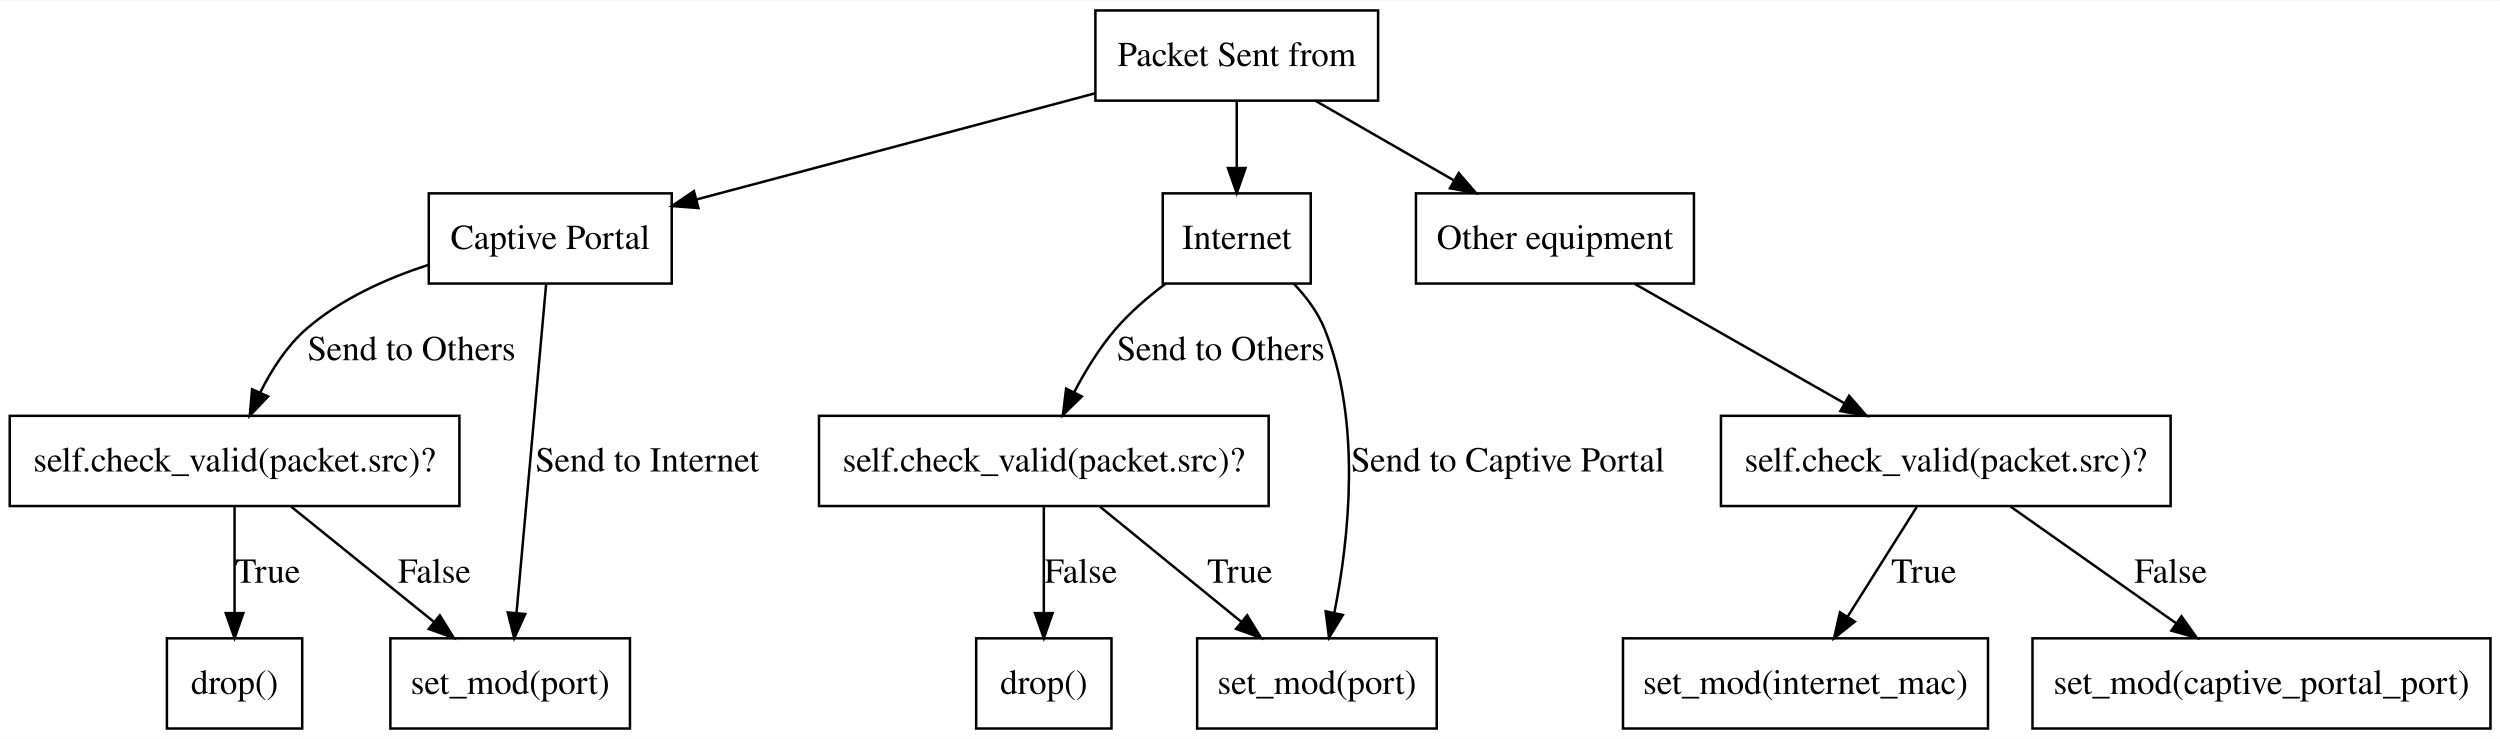
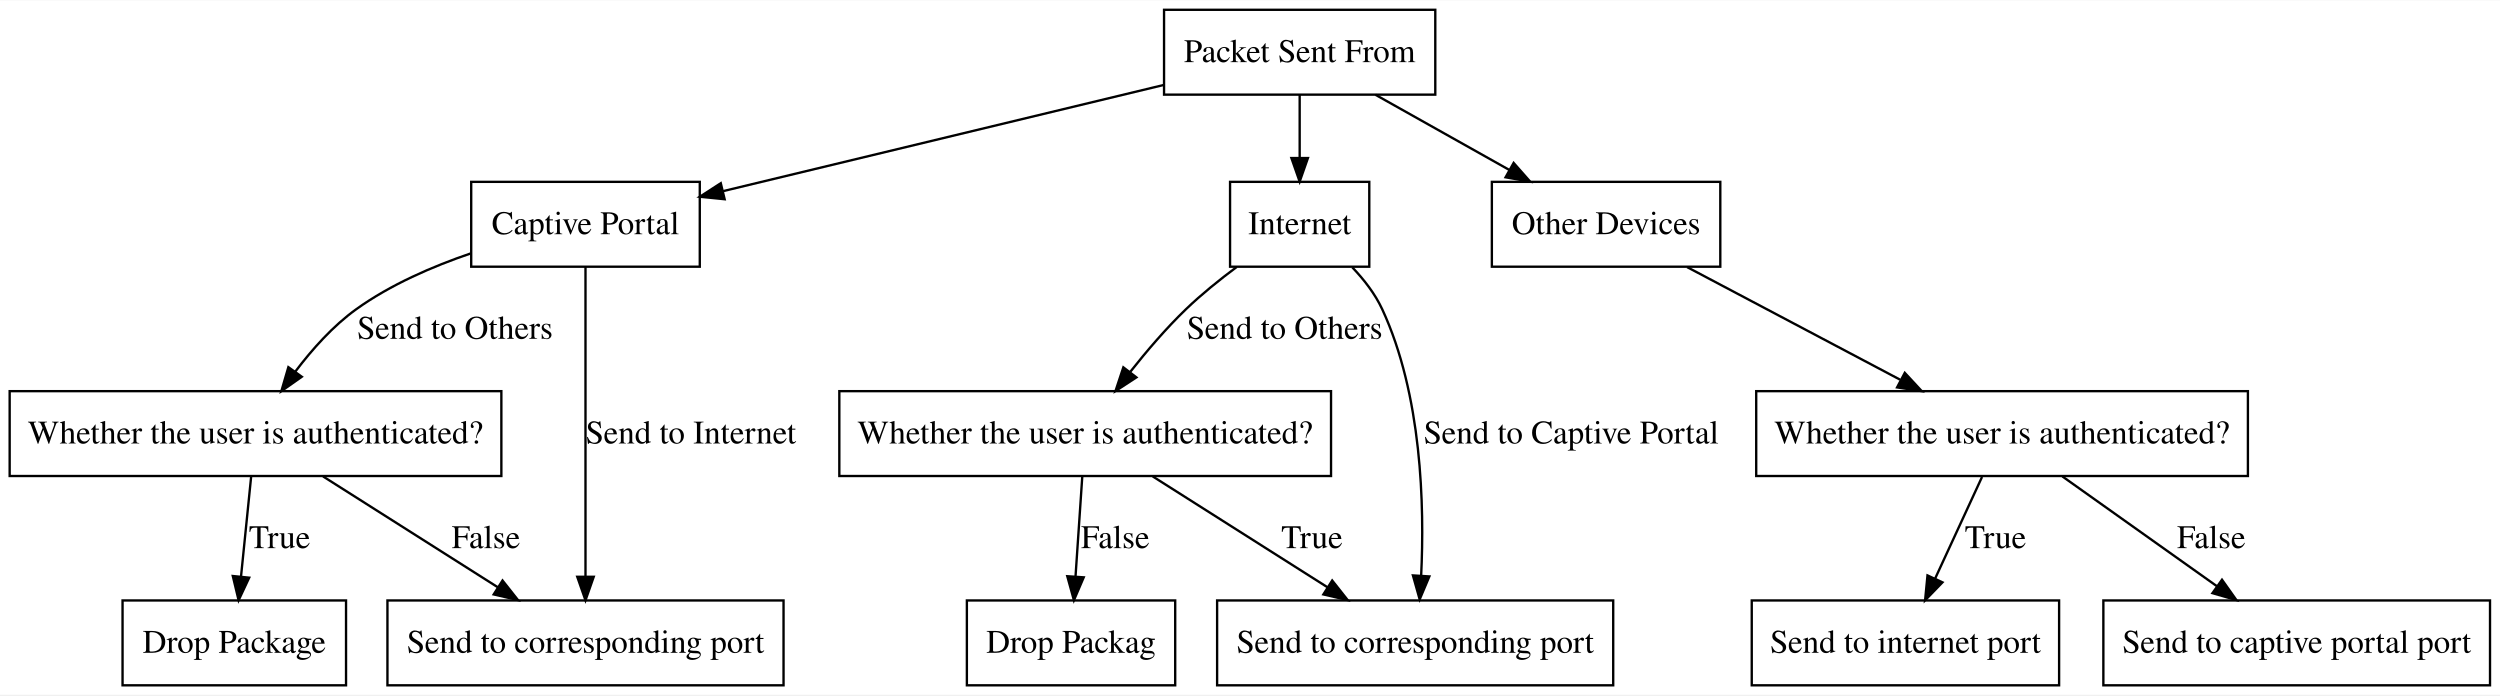
- <svg xmlns="http://www.w3.org/2000/svg" width="998pt" height="295pt" viewBox="0.00 0.00 997.82 294.60">
+ <svg xmlns="http://www.w3.org/2000/svg" width="1061pt" height="295pt" viewBox="0.00 0.00 1060.66 294.60">
  <g id="graph0" class="graph" transform="scale(1 1) rotate(0) translate(4 290.6)">
-     <polygon fill="#ffffff" stroke="transparent" points="-4,4 -4,-290.6 993.817,-290.6 993.817,4 -4,4" />
+     <polygon fill="#ffffff" stroke="transparent" points="-4,4 -4,-290.6 1056.663,-290.6 1056.663,4 -4,4" />
    <g id="node1" class="node">
-       <polygon fill="none" stroke="#000000" points="546.037,-286.6 433.203,-286.6 433.203,-250.6 546.037,-250.6 546.037,-286.6" />
-       <text text-anchor="middle" x="489.62" y="-264.4" font-family="Times,serif" font-size="14.00" fill="#000000">Packet Sent from</text>
+       <polygon fill="none" stroke="#000000" points="604.942,-286.6 489.863,-286.6 489.863,-250.6 604.942,-250.6 604.942,-286.6" />
+       <text text-anchor="middle" x="547.403" y="-264.4" font-family="Times,serif" font-size="14.00" fill="#000000">Packet Sent From</text>
    </g>
    <g id="node2" class="node">
-       <polygon fill="none" stroke="#000000" points="264.107,-213.6 167.133,-213.6 167.133,-177.6 264.107,-177.6 264.107,-213.6" />
-       <text text-anchor="middle" x="215.62" y="-191.4" font-family="Times,serif" font-size="14.00" fill="#000000">Captive Portal</text>
+       <polygon fill="none" stroke="#000000" points="292.89,-213.6 195.915,-213.6 195.915,-177.6 292.89,-177.6 292.89,-213.6" />
+       <text text-anchor="middle" x="244.403" y="-191.4" font-family="Times,serif" font-size="14.00" fill="#000000">Captive Portal</text>
    </g>
    <g id="edge1" class="edge">
-       <path fill="none" stroke="#000000" d="M433.179,-253.563C386.67,-241.172 320.948,-223.662 273.933,-211.136" />
-       <polygon fill="#000000" stroke="#000000" points="274.762,-207.735 264.198,-208.542 272.959,-214.499 274.762,-207.735" />
+       <path fill="none" stroke="#000000" d="M489.697,-254.697C436.032,-241.768 356.479,-222.602 302.642,-209.631" />
+       <polygon fill="#000000" stroke="#000000" points="303.443,-206.224 292.901,-207.284 301.803,-213.029 303.443,-206.224" />
    </g>
    <g id="node3" class="node">
-       <polygon fill="none" stroke="#000000" points="519.153,-213.6 460.087,-213.6 460.087,-177.6 519.153,-177.6 519.153,-213.6" />
-       <text text-anchor="middle" x="489.62" y="-191.4" font-family="Times,serif" font-size="14.00" fill="#000000">Internet</text>
+       <polygon fill="none" stroke="#000000" points="576.936,-213.6 517.869,-213.6 517.869,-177.6 576.936,-177.6 576.936,-213.6" />
+       <text text-anchor="middle" x="547.403" y="-191.4" font-family="Times,serif" font-size="14.00" fill="#000000">Internet</text>
    </g>
    <g id="edge2" class="edge">
-       <path fill="none" stroke="#000000" d="M489.62,-250.555C489.62,-242.483 489.62,-232.776 489.62,-223.782" />
-       <polygon fill="#000000" stroke="#000000" points="493.12,-223.69 489.62,-213.69 486.12,-223.69 493.12,-223.69" />
+       <path fill="none" stroke="#000000" d="M547.403,-250.555C547.403,-242.483 547.403,-232.776 547.403,-223.782" />
+       <polygon fill="#000000" stroke="#000000" points="550.903,-223.69 547.403,-213.69 543.903,-223.69 550.903,-223.69" />
    </g>
    <g id="node4" class="node">
-       <polygon fill="none" stroke="#000000" points="672.094,-213.6 561.146,-213.6 561.146,-177.6 672.094,-177.6 672.094,-213.6" />
-       <text text-anchor="middle" x="616.62" y="-191.4" font-family="Times,serif" font-size="14.00" fill="#000000">Other equipment</text>
+       <polygon fill="none" stroke="#000000" points="725.862,-213.6 628.943,-213.6 628.943,-177.6 725.862,-177.6 725.862,-213.6" />
+       <text text-anchor="middle" x="677.403" y="-191.4" font-family="Times,serif" font-size="14.00" fill="#000000">Other Devices</text>
    </g>
    <g id="edge3" class="edge">
-       <path fill="none" stroke="#000000" d="M521.013,-250.555C537.652,-240.991 558.281,-229.133 576.113,-218.883" />
-       <polygon fill="#000000" stroke="#000000" points="578.222,-221.708 585.148,-213.69 574.734,-215.639 578.222,-221.708" />
+       <path fill="none" stroke="#000000" d="M579.537,-250.555C596.725,-240.904 618.073,-228.916 636.441,-218.602" />
+       <polygon fill="#000000" stroke="#000000" points="638.181,-221.638 645.187,-213.69 634.754,-215.535 638.181,-221.638" />
    </g>
    <g id="node5" class="node">
-       <polygon fill="none" stroke="#000000" points="179.36,-124.8 -.12,-124.8 -.12,-88.8 179.36,-88.8 179.36,-124.8" />
-       <text text-anchor="middle" x="89.62" y="-102.6" font-family="Times,serif" font-size="14.00" fill="#000000">self.check_valid(packet.src)?</text>
+       <polygon fill="none" stroke="#000000" points="208.708,-124.8 .097,-124.8 .097,-88.8 208.708,-88.8 208.708,-124.8" />
+       <text text-anchor="middle" x="104.403" y="-102.6" font-family="Times,serif" font-size="14.00" fill="#000000">Whether the user is authenticated?</text>
    </g>
    <g id="edge8" class="edge">
-       <path fill="none" stroke="#000000" d="M166.986,-185.066C150.192,-179.602 132.162,-171.49 118.415,-159.6 110.503,-152.756 104.373,-143.181 99.843,-134.062" />
-       <polygon fill="#000000" stroke="#000000" points="102.993,-132.534 95.693,-124.856 96.612,-135.411 102.993,-132.534" />
-       <text text-anchor="middle" x="160.222" y="-147" font-family="Times,serif" font-size="14.00" fill="#000000">Send to Others</text>
+       <path fill="none" stroke="#000000" d="M195.901,-183.304C179.492,-177.72 161.675,-169.983 147.198,-159.6 137.287,-152.492 128.403,-142.517 121.332,-133.148" />
+       <polygon fill="#000000" stroke="#000000" points="124.036,-130.911 115.371,-124.814 118.343,-134.984 124.036,-130.911" />
+       <text text-anchor="middle" x="189.005" y="-147" font-family="Times,serif" font-size="14.00" fill="#000000">Send to Others</text>
    </g>
    <g id="node9" class="node">
-       <polygon fill="none" stroke="#000000" points="247.433,-36 151.807,-36 151.807,0 247.433,0 247.433,-36" />
-       <text text-anchor="middle" x="199.62" y="-13.8" font-family="Times,serif" font-size="14.00" fill="#000000">set_mod(port)</text>
+       <polygon fill="none" stroke="#000000" points="328.427,-36 160.378,-36 160.378,0 328.427,0 328.427,-36" />
+       <text text-anchor="middle" x="244.403" y="-13.8" font-family="Times,serif" font-size="14.00" fill="#000000">Send to corresponding port</text>
    </g>
    <g id="edge7" class="edge">
-       <path fill="none" stroke="#000000" d="M213.998,-177.593C211.207,-146.612 205.476,-83.006 202.155,-46.135" />
-       <polygon fill="#000000" stroke="#000000" points="205.63,-45.7 201.246,-36.054 198.658,-46.328 205.63,-45.7" />
-       <text text-anchor="middle" x="254.33" y="-102.6" font-family="Times,serif" font-size="14.00" fill="#000000">Send to Internet</text>
+       <path fill="none" stroke="#000000" d="M244.403,-177.593C244.403,-146.612 244.403,-83.006 244.403,-46.135" />
+       <polygon fill="#000000" stroke="#000000" points="247.903,-46.054 244.403,-36.054 240.903,-46.054 247.903,-46.054" />
+       <text text-anchor="middle" x="289.112" y="-102.6" font-family="Times,serif" font-size="14.00" fill="#000000">Send to Internet</text>
    </g>
    <g id="node6" class="node">
-       <polygon fill="none" stroke="#000000" points="502.36,-124.8 322.88,-124.8 322.88,-88.8 502.36,-88.8 502.36,-124.8" />
-       <text text-anchor="middle" x="412.62" y="-102.6" font-family="Times,serif" font-size="14.00" fill="#000000">self.check_valid(packet.src)?</text>
+       <polygon fill="none" stroke="#000000" points="560.708,-124.8 352.097,-124.8 352.097,-88.8 560.708,-88.8 560.708,-124.8" />
+       <text text-anchor="middle" x="456.403" y="-102.6" font-family="Times,serif" font-size="14.00" fill="#000000">Whether the user is authenticated?</text>
    </g>
    <g id="edge10" class="edge">
-       <path fill="none" stroke="#000000" d="M461.112,-177.473C454.158,-172.237 447.094,-166.15 441.415,-159.6 434.885,-152.069 429.221,-142.811 424.685,-134.163" />
-       <polygon fill="#000000" stroke="#000000" points="427.787,-132.541 420.218,-125.128 421.512,-135.644 427.787,-132.541" />
-       <text text-anchor="middle" x="483.222" y="-147" font-family="Times,serif" font-size="14.00" fill="#000000">Send to Others</text>
+       <path fill="none" stroke="#000000" d="M520.682,-177.48C513.416,-172.072 505.75,-165.897 499.198,-159.6 490.817,-151.545 482.549,-141.87 475.548,-133.015" />
+       <polygon fill="#000000" stroke="#000000" points="478.137,-130.642 469.261,-124.856 472.592,-134.914 478.137,-130.642" />
+       <text text-anchor="middle" x="541.005" y="-147" font-family="Times,serif" font-size="14.00" fill="#000000">Send to Others</text>
    </g>
    <g id="node11" class="node">
-       <polygon fill="none" stroke="#000000" points="569.433,-36 473.807,-36 473.807,0 569.433,0 569.433,-36" />
-       <text text-anchor="middle" x="521.62" y="-13.8" font-family="Times,serif" font-size="14.00" fill="#000000">set_mod(port)</text>
+       <polygon fill="none" stroke="#000000" points="680.427,-36 512.378,-36 512.378,0 680.427,0 680.427,-36" />
+       <text text-anchor="middle" x="596.403" y="-13.8" font-family="Times,serif" font-size="14.00" fill="#000000">Send to corresponding port</text>
    </g>
    <g id="edge9" class="edge">
-       <path fill="none" stroke="#000000" d="M512.421,-177.493C517.374,-172.297 521.931,-166.223 524.62,-159.6 539.613,-122.671 534.417,-75.737 528.587,-46.274" />
-       <polygon fill="#000000" stroke="#000000" points="531.96,-45.308 526.447,-36.261 525.114,-46.772 531.96,-45.308" />
-       <text text-anchor="middle" x="597.807" y="-102.6" font-family="Times,serif" font-size="14.00" fill="#000000">Send to Captive Portal</text>
+       <path fill="none" stroke="#000000" d="M569.756,-177.299C574.717,-172.106 579.391,-166.082 582.403,-159.6 599.274,-123.286 600.393,-76.189 598.944,-46.523" />
+       <polygon fill="#000000" stroke="#000000" points="602.431,-46.198 598.318,-36.434 595.444,-46.632 602.431,-46.198" />
+       <text text-anchor="middle" x="662.59" y="-102.6" font-family="Times,serif" font-size="14.00" fill="#000000">Send to Captive Portal</text>
    </g>
    <g id="node7" class="node">
-       <polygon fill="none" stroke="#000000" points="862.36,-124.8 682.88,-124.8 682.88,-88.8 862.36,-88.8 862.36,-124.8" />
-       <text text-anchor="middle" x="772.62" y="-102.6" font-family="Times,serif" font-size="14.00" fill="#000000">self.check_valid(packet.src)?</text>
+       <polygon fill="none" stroke="#000000" points="949.708,-124.8 741.097,-124.8 741.097,-88.8 949.708,-88.8 949.708,-124.8" />
+       <text text-anchor="middle" x="845.403" y="-102.6" font-family="Times,serif" font-size="14.00" fill="#000000">Whether the user is authenticated?</text>
    </g>
    <g id="edge4" class="edge">
-       <path fill="none" stroke="#000000" d="M648.565,-177.416C672.726,-163.663 706.072,-144.681 732.107,-129.861" />
-       <polygon fill="#000000" stroke="#000000" points="734.025,-132.797 740.984,-124.808 730.562,-126.713 734.025,-132.797" />
+       <path fill="none" stroke="#000000" d="M711.805,-177.416C737.938,-163.603 774.049,-144.515 802.14,-129.667" />
+       <polygon fill="#000000" stroke="#000000" points="804.128,-132.576 811.333,-124.808 800.857,-126.387 804.128,-132.576" />
    </g>
    <g id="node8" class="node">
-       <polygon fill="none" stroke="#000000" points="116.62,-36 62.62,-36 62.62,0 116.62,0 116.62,-36" />
-       <text text-anchor="middle" x="89.62" y="-13.8" font-family="Times,serif" font-size="14.00" fill="#000000">drop()</text>
+       <polygon fill="none" stroke="#000000" points="142.811,-36 47.994,-36 47.994,0 142.811,0 142.811,-36" />
+       <text text-anchor="middle" x="95.403" y="-13.8" font-family="Times,serif" font-size="14.00" fill="#000000">Drop Package</text>
    </g>
    <g id="edge11" class="edge">
-       <path fill="none" stroke="#000000" d="M89.62,-88.401C89.62,-76.295 89.62,-60.208 89.62,-46.467" />
-       <polygon fill="#000000" stroke="#000000" points="93.12,-46.072 89.62,-36.072 86.12,-46.072 93.12,-46.072" />
-       <text text-anchor="middle" x="102.834" y="-58.2" font-family="Times,serif" font-size="14.00" fill="#000000">True</text>
+       <path fill="none" stroke="#000000" d="M102.538,-88.401C101.299,-76.175 99.648,-59.889 98.246,-46.06" />
+       <polygon fill="#000000" stroke="#000000" points="101.725,-45.668 97.234,-36.072 94.76,-46.374 101.725,-45.668" />
+       <text text-anchor="middle" x="114.617" y="-58.2" font-family="Times,serif" font-size="14.00" fill="#000000">True</text>
    </g>
    <g id="edge12" class="edge">
-       <path fill="none" stroke="#000000" d="M112.146,-88.616C128.607,-75.327 151.115,-57.157 169.176,-42.576" />
-       <polygon fill="#000000" stroke="#000000" points="171.542,-45.165 177.125,-36.16 167.145,-39.718 171.542,-45.165" />
-       <text text-anchor="middle" x="169.393" y="-58.2" font-family="Times,serif" font-size="14.00" fill="#000000">False</text>
+       <path fill="none" stroke="#000000" d="M133.071,-88.616C154.494,-75.028 183.963,-56.336 207.201,-41.597" />
+       <polygon fill="#000000" stroke="#000000" points="209.202,-44.472 215.772,-36.16 205.453,-38.561 209.202,-44.472" />
+       <text text-anchor="middle" x="202.176" y="-58.2" font-family="Times,serif" font-size="14.00" fill="#000000">False</text>
    </g>
    <g id="node10" class="node">
-       <polygon fill="none" stroke="#000000" points="439.62,-36 385.62,-36 385.62,0 439.62,0 439.62,-36" />
-       <text text-anchor="middle" x="412.62" y="-13.8" font-family="Times,serif" font-size="14.00" fill="#000000">drop()</text>
+       <polygon fill="none" stroke="#000000" points="494.597,-36 406.209,-36 406.209,0 494.597,0 494.597,-36" />
+       <text text-anchor="middle" x="450.403" y="-13.8" font-family="Times,serif" font-size="14.00" fill="#000000">Drop Packag</text>
    </g>
    <g id="edge13" class="edge">
-       <path fill="none" stroke="#000000" d="M412.62,-88.401C412.62,-76.295 412.62,-60.208 412.62,-46.467" />
-       <polygon fill="#000000" stroke="#000000" points="416.12,-46.072 412.62,-36.072 409.12,-46.072 416.12,-46.072" />
-       <text text-anchor="middle" x="427.394" y="-58.2" font-family="Times,serif" font-size="14.00" fill="#000000">False</text>
+       <path fill="none" stroke="#000000" d="M455.159,-88.401C454.333,-76.175 453.233,-59.889 452.298,-46.06" />
+       <polygon fill="#000000" stroke="#000000" points="455.79,-45.813 451.624,-36.072 448.806,-46.285 455.79,-45.813" />
+       <text text-anchor="middle" x="469.176" y="-58.2" font-family="Times,serif" font-size="14.00" fill="#000000">False</text>
    </g>
    <g id="edge14" class="edge">
-       <path fill="none" stroke="#000000" d="M434.941,-88.616C451.252,-75.327 473.556,-57.157 491.453,-42.576" />
-       <polygon fill="#000000" stroke="#000000" points="493.787,-45.19 499.329,-36.16 489.365,-39.763 493.787,-45.19" />
-       <text text-anchor="middle" x="490.834" y="-58.2" font-family="Times,serif" font-size="14.00" fill="#000000">True</text>
+       <path fill="none" stroke="#000000" d="M485.072,-88.616C506.494,-75.028 535.963,-56.336 559.201,-41.597" />
+       <polygon fill="#000000" stroke="#000000" points="561.202,-44.472 567.772,-36.16 557.453,-38.561 561.202,-44.472" />
+       <text text-anchor="middle" x="552.616" y="-58.2" font-family="Times,serif" font-size="14.00" fill="#000000">True</text>
    </g>
    <g id="node12" class="node">
-       <polygon fill="none" stroke="#000000" points="789.463,-36 643.777,-36 643.777,0 789.463,0 789.463,-36" />
-       <text text-anchor="middle" x="716.62" y="-13.8" font-family="Times,serif" font-size="14.00" fill="#000000">set_mod(internet_mac)</text>
+       <polygon fill="none" stroke="#000000" points="869.604,-36 739.202,-36 739.202,0 869.604,0 869.604,-36" />
+       <text text-anchor="middle" x="804.403" y="-13.8" font-family="Times,serif" font-size="14.00" fill="#000000">Send to internet port</text>
    </g>
    <g id="edge5" class="edge">
-       <path fill="none" stroke="#000000" d="M761.017,-88.401C753.08,-75.816 742.43,-58.927 733.55,-44.846" />
-       <polygon fill="#000000" stroke="#000000" points="736.312,-42.664 728.017,-36.072 730.39,-46.398 736.312,-42.664" />
-       <text text-anchor="middle" x="763.834" y="-58.2" font-family="Times,serif" font-size="14.00" fill="#000000">True</text>
+       <path fill="none" stroke="#000000" d="M836.907,-88.401C831.152,-75.935 823.447,-59.248 816.984,-45.249" />
+       <polygon fill="#000000" stroke="#000000" points="820.116,-43.684 812.747,-36.072 813.761,-46.618 820.116,-43.684" />
+       <text text-anchor="middle" x="842.616" y="-58.2" font-family="Times,serif" font-size="14.00" fill="#000000">True</text>
    </g>
    <g id="node13" class="node">
-       <polygon fill="none" stroke="#000000" points="990.015,-36 807.225,-36 807.225,0 990.015,0 990.015,-36" />
-       <text text-anchor="middle" x="898.62" y="-13.8" font-family="Times,serif" font-size="14.00" fill="#000000">set_mod(captive_portal_port)</text>
+       <polygon fill="none" stroke="#000000" points="1052.424,-36 888.381,-36 888.381,0 1052.424,0 1052.424,-36" />
+       <text text-anchor="middle" x="970.403" y="-13.8" font-family="Times,serif" font-size="14.00" fill="#000000">Send to captive portal port</text>
    </g>
    <g id="edge6" class="edge">
-       <path fill="none" stroke="#000000" d="M798.422,-88.616C817.532,-75.147 843.757,-56.665 864.584,-41.987" />
-       <polygon fill="#000000" stroke="#000000" points="866.695,-44.782 872.852,-36.16 862.662,-39.06 866.695,-44.782" />
-       <text text-anchor="middle" x="862.394" y="-58.2" font-family="Times,serif" font-size="14.00" fill="#000000">False</text>
+       <path fill="none" stroke="#000000" d="M871,-88.616C889.959,-75.147 915.975,-56.665 936.637,-41.987" />
+       <polygon fill="#000000" stroke="#000000" points="938.714,-44.805 944.84,-36.16 934.66,-39.098 938.714,-44.805" />
+       <text text-anchor="middle" x="934.176" y="-58.2" font-family="Times,serif" font-size="14.00" fill="#000000">False</text>
    </g>
  </g>
</svg>
